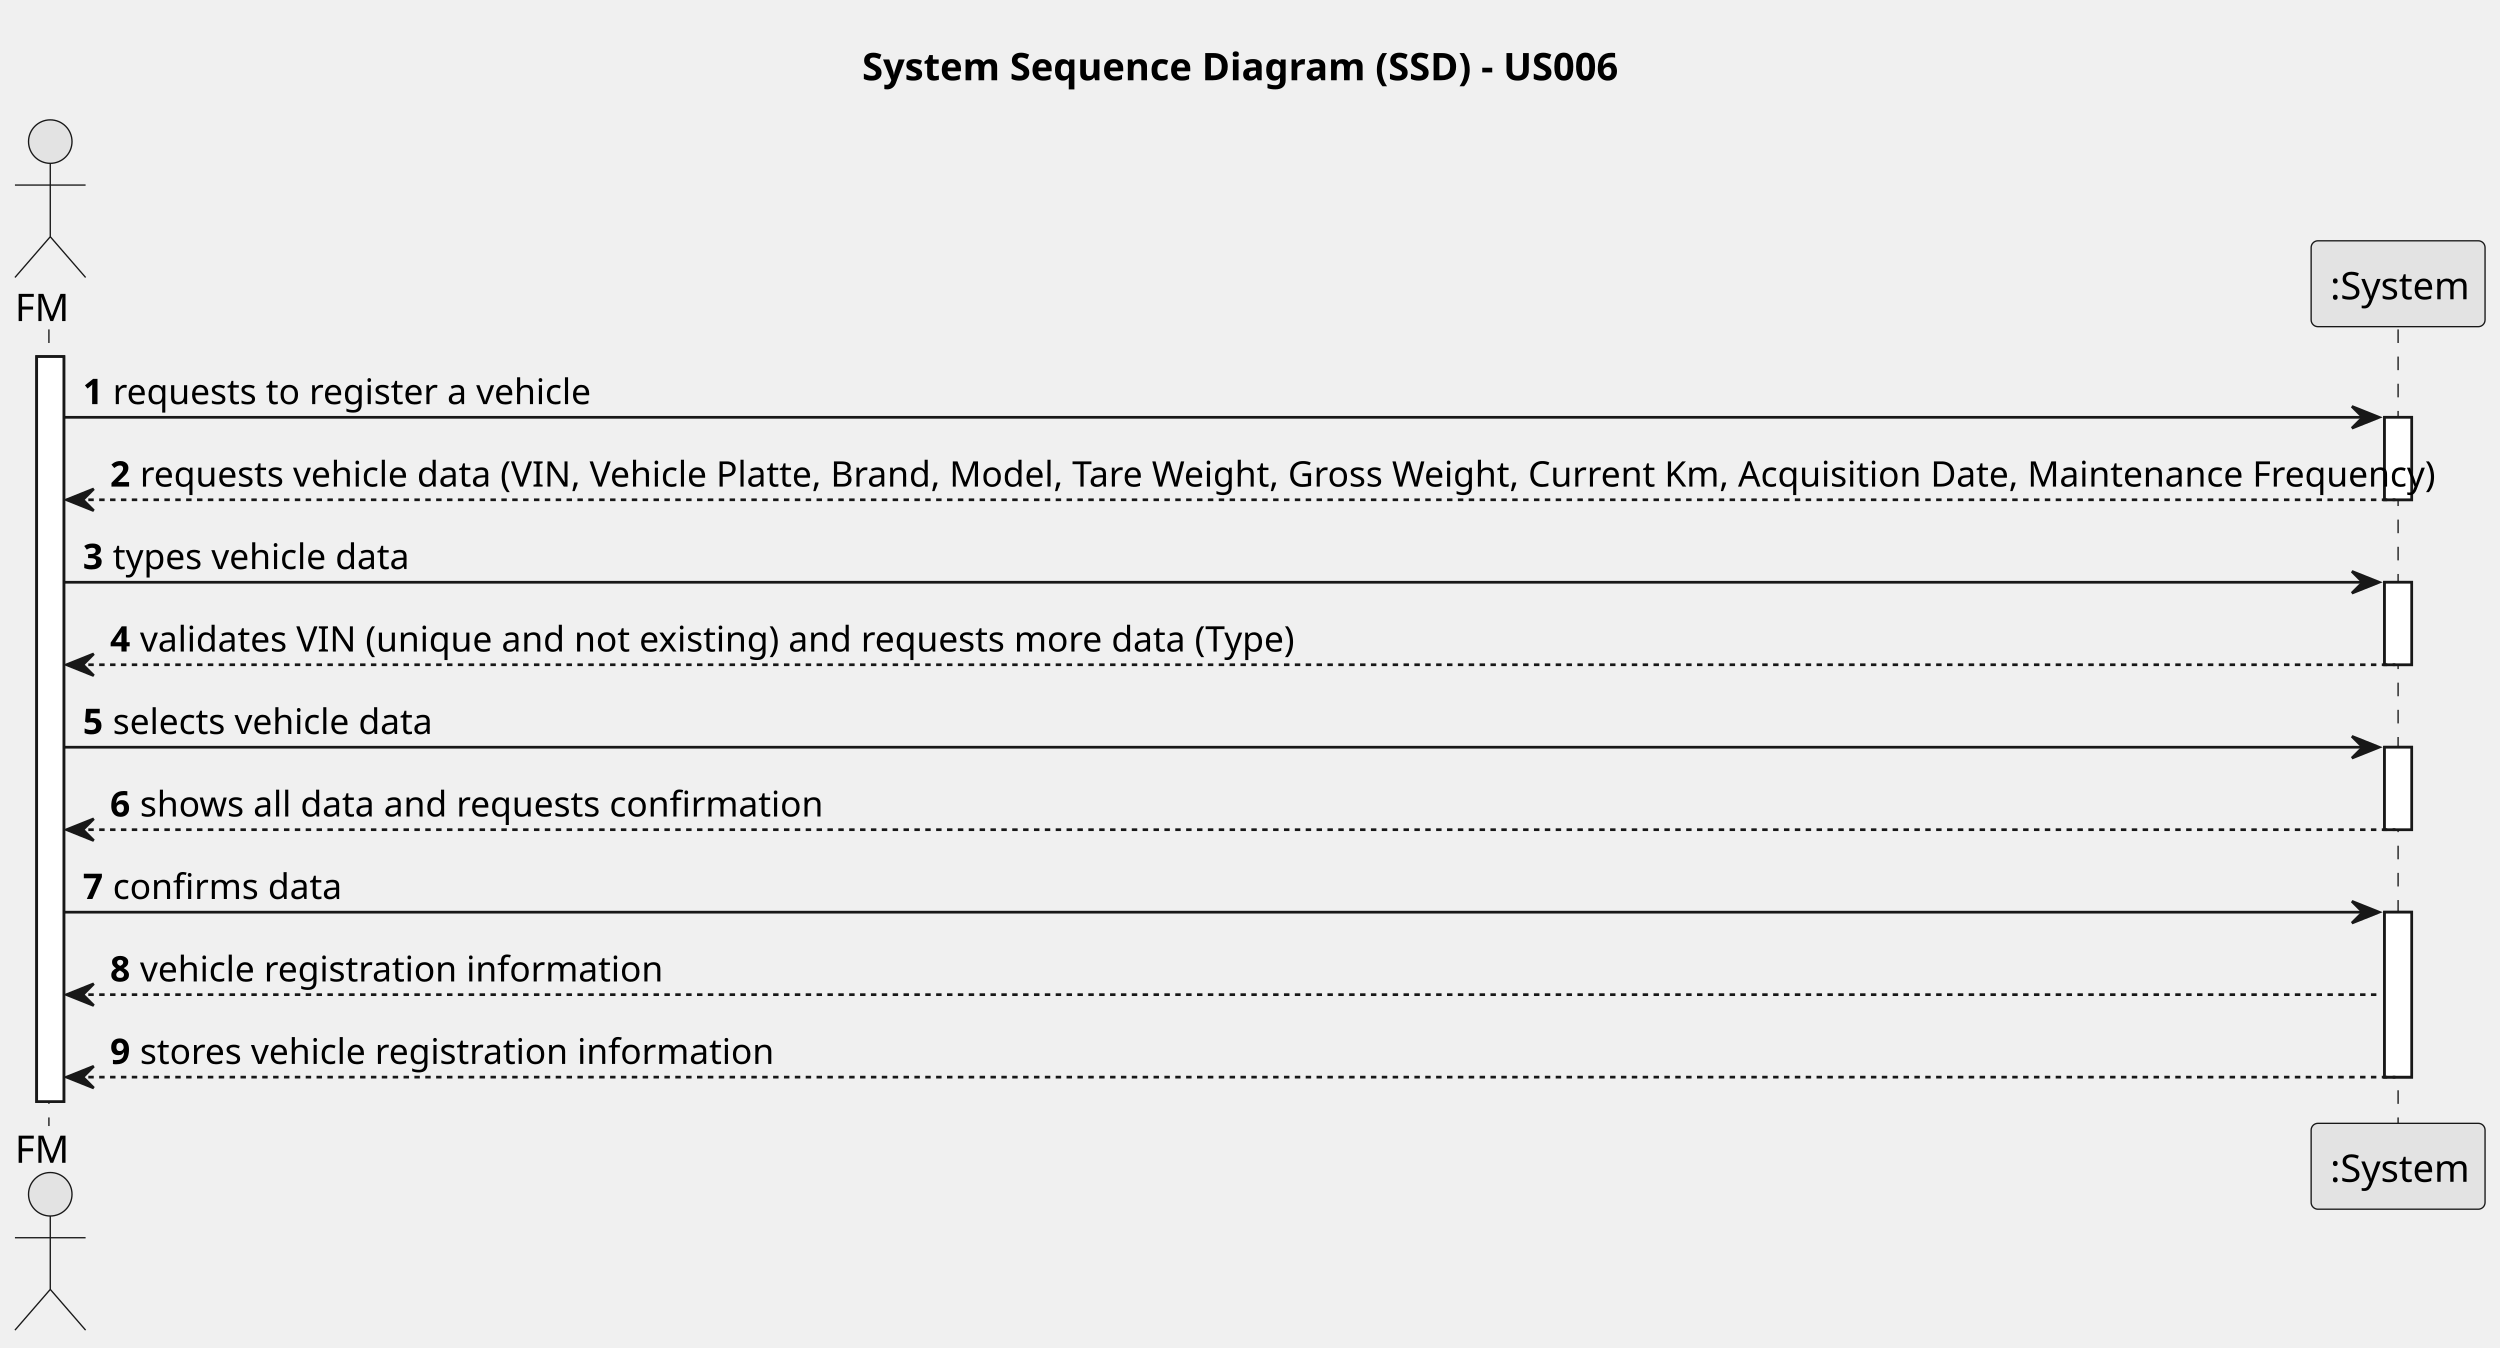
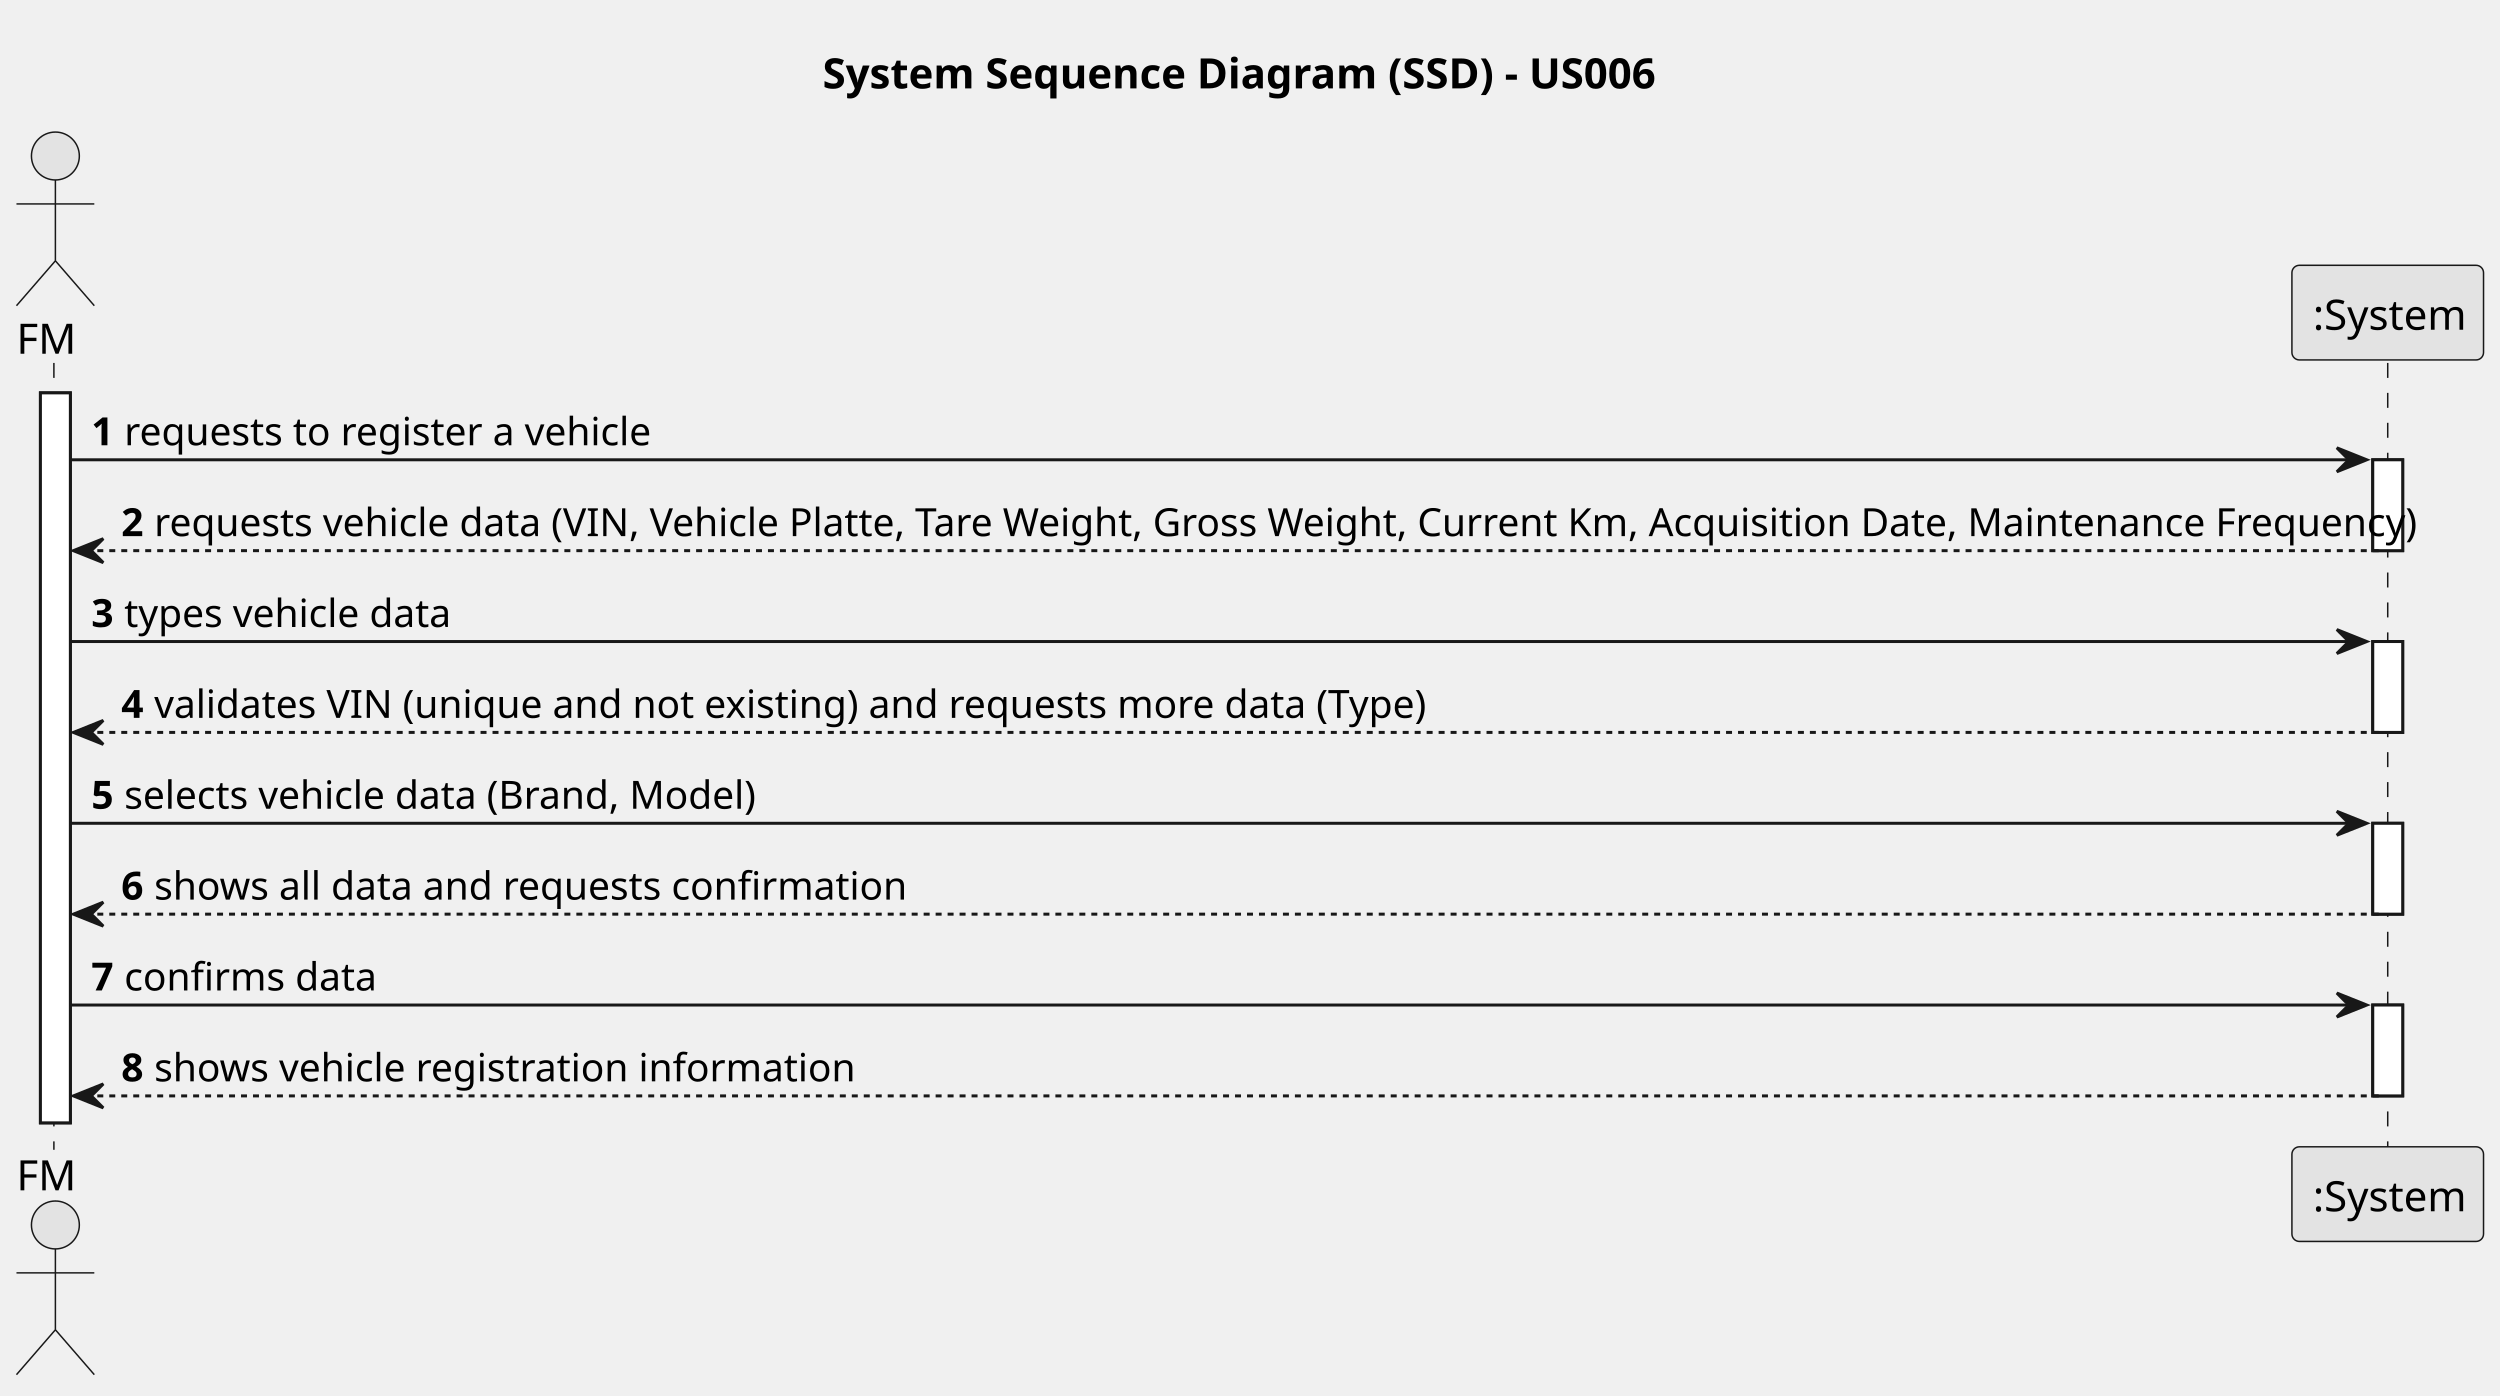
- <svg xmlns="http://www.w3.org/2000/svg" contentStyleType="text/css" height="496px" preserveAspectRatio="none" style="width:920px;height:496px;background:#FFFFFF;" version="1.1" viewBox="0 0 920 496" width="920px" zoomAndPan="magnify">
+ <svg xmlns="http://www.w3.org/2000/svg" contentStyleType="text/css" height="466px" preserveAspectRatio="none" style="width:835px;height:466px;background:#FFFFFF;" version="1.1" viewBox="0 0 835 466" width="835px" zoomAndPan="magnify">
  <defs />
  <g>
-     <text fill="#000000" font-family="sans-serif" font-size="14" font-weight="bold" lengthAdjust="spacing" textLength="284" x="317.25" y="29.533">System Sequence Diagram (SSD) - US006</text>
-     <rect fill="#FFFFFF" height="274.164" style="stroke:#181818;stroke-width:1.0;" width="10" x="13.5" y="131.219" />
-     <rect fill="#FFFFFF" height="30.352" style="stroke:#181818;stroke-width:1.0;" width="10" x="877.5" y="153.57" />
-     <rect fill="#FFFFFF" height="30.352" style="stroke:#181818;stroke-width:1.0;" width="10" x="877.5" y="214.273" />
-     <rect fill="#FFFFFF" height="30.352" style="stroke:#181818;stroke-width:1.0;" width="10" x="877.5" y="274.977" />
-     <rect fill="#FFFFFF" height="60.703" style="stroke:#181818;stroke-width:1.0;" width="10" x="877.5" y="335.68" />
-     <line style="stroke:#181818;stroke-width:0.5;stroke-dasharray:5.0,5.0;" x1="18" x2="18" y1="121.219" y2="414.383" />
-     <line style="stroke:#181818;stroke-width:0.5;stroke-dasharray:5.0,5.0;" x1="882.5" x2="882.5" y1="121.219" y2="414.383" />
+     <text fill="#000000" font-family="sans-serif" font-size="14" font-weight="bold" lengthAdjust="spacing" textLength="284" x="274.75" y="29.533">System Sequence Diagram (SSD) - US006</text>
+     <rect fill="#FFFFFF" height="243.812" style="stroke:#181818;stroke-width:1.0;" width="10" x="13.5" y="131.219" />
+     <rect fill="#FFFFFF" height="30.352" style="stroke:#181818;stroke-width:1.0;" width="10" x="792.5" y="153.57" />
+     <rect fill="#FFFFFF" height="30.352" style="stroke:#181818;stroke-width:1.0;" width="10" x="792.5" y="214.273" />
+     <rect fill="#FFFFFF" height="30.352" style="stroke:#181818;stroke-width:1.0;" width="10" x="792.5" y="274.977" />
+     <rect fill="#FFFFFF" height="30.352" style="stroke:#181818;stroke-width:1.0;" width="10" x="792.5" y="335.68" />
+     <line style="stroke:#181818;stroke-width:0.5;stroke-dasharray:5.0,5.0;" x1="18" x2="18" y1="121.219" y2="384.031" />
+     <line style="stroke:#181818;stroke-width:0.5;stroke-dasharray:5.0,5.0;" x1="797.5" x2="797.5" y1="121.219" y2="384.031" />
    <text fill="#000000" font-family="sans-serif" font-size="14" lengthAdjust="spacing" textLength="20" x="5.5" y="118.143">FM</text>
    <ellipse cx="18.5" cy="52.109" fill="#E3E3E3" rx="8" ry="8" style="stroke:#181818;stroke-width:0.5;" />
    <path d="M18.5,60.109 L18.5,87.109 M5.5,68.109 L31.5,68.109 M18.5,87.109 L5.5,102.109 M18.5,87.109 L31.5,102.109 " fill="none" style="stroke:#181818;stroke-width:0.5;" />
-     <text fill="#000000" font-family="sans-serif" font-size="14" lengthAdjust="spacing" textLength="20" x="5.5" y="427.916">FM</text>
-     <ellipse cx="18.5" cy="439.492" fill="#E3E3E3" rx="8" ry="8" style="stroke:#181818;stroke-width:0.5;" />
-     <path d="M18.5,447.492 L18.5,474.492 M5.5,455.492 L31.5,455.492 M18.5,474.492 L5.5,489.492 M18.5,474.492 L31.5,489.492 " fill="none" style="stroke:#181818;stroke-width:0.5;" />
-     <rect fill="#E3E3E3" height="31.609" rx="2.5" ry="2.5" style="stroke:#181818;stroke-width:0.5;" width="64" x="850.5" y="88.609" />
-     <text fill="#000000" font-family="sans-serif" font-size="14" lengthAdjust="spacing" textLength="50" x="857.5" y="110.143">:System</text>
-     <rect fill="#E3E3E3" height="31.609" rx="2.5" ry="2.5" style="stroke:#181818;stroke-width:0.5;" width="64" x="850.5" y="413.383" />
-     <text fill="#000000" font-family="sans-serif" font-size="14" lengthAdjust="spacing" textLength="50" x="857.5" y="434.916">:System</text>
-     <rect fill="#FFFFFF" height="274.164" style="stroke:#181818;stroke-width:1.0;" width="10" x="13.5" y="131.219" />
-     <rect fill="#FFFFFF" height="30.352" style="stroke:#181818;stroke-width:1.0;" width="10" x="877.5" y="153.57" />
-     <rect fill="#FFFFFF" height="30.352" style="stroke:#181818;stroke-width:1.0;" width="10" x="877.5" y="214.273" />
-     <rect fill="#FFFFFF" height="30.352" style="stroke:#181818;stroke-width:1.0;" width="10" x="877.5" y="274.977" />
-     <rect fill="#FFFFFF" height="60.703" style="stroke:#181818;stroke-width:1.0;" width="10" x="877.5" y="335.68" />
-     <polygon fill="#181818" points="865.5,149.57,875.5,153.57,865.5,157.57,869.5,153.57" style="stroke:#181818;stroke-width:1.0;" />
-     <line style="stroke:#181818;stroke-width:1.0;" x1="23.5" x2="871.5" y1="153.57" y2="153.57" />
+     <text fill="#000000" font-family="sans-serif" font-size="14" lengthAdjust="spacing" textLength="20" x="5.5" y="397.565">FM</text>
+     <ellipse cx="18.5" cy="409.141" fill="#E3E3E3" rx="8" ry="8" style="stroke:#181818;stroke-width:0.5;" />
+     <path d="M18.5,417.141 L18.5,444.141 M5.5,425.141 L31.5,425.141 M18.5,444.141 L5.5,459.141 M18.5,444.141 L31.5,459.141 " fill="none" style="stroke:#181818;stroke-width:0.5;" />
+     <rect fill="#E3E3E3" height="31.609" rx="2.5" ry="2.5" style="stroke:#181818;stroke-width:0.5;" width="64" x="765.5" y="88.609" />
+     <text fill="#000000" font-family="sans-serif" font-size="14" lengthAdjust="spacing" textLength="50" x="772.5" y="110.143">:System</text>
+     <rect fill="#E3E3E3" height="31.609" rx="2.5" ry="2.5" style="stroke:#181818;stroke-width:0.5;" width="64" x="765.5" y="383.031" />
+     <text fill="#000000" font-family="sans-serif" font-size="14" lengthAdjust="spacing" textLength="50" x="772.5" y="404.565">:System</text>
+     <rect fill="#FFFFFF" height="243.812" style="stroke:#181818;stroke-width:1.0;" width="10" x="13.5" y="131.219" />
+     <rect fill="#FFFFFF" height="30.352" style="stroke:#181818;stroke-width:1.0;" width="10" x="792.5" y="153.57" />
+     <rect fill="#FFFFFF" height="30.352" style="stroke:#181818;stroke-width:1.0;" width="10" x="792.5" y="214.273" />
+     <rect fill="#FFFFFF" height="30.352" style="stroke:#181818;stroke-width:1.0;" width="10" x="792.5" y="274.977" />
+     <rect fill="#FFFFFF" height="30.352" style="stroke:#181818;stroke-width:1.0;" width="10" x="792.5" y="335.68" />
+     <polygon fill="#181818" points="780.5,149.57,790.5,153.57,780.5,157.57,784.5,153.57" style="stroke:#181818;stroke-width:1.0;" />
+     <line style="stroke:#181818;stroke-width:1.0;" x1="23.5" x2="786.5" y1="153.57" y2="153.57" />
    <text fill="#000000" font-family="sans-serif" font-size="13" font-weight="bold" lengthAdjust="spacing" textLength="7" x="30.5" y="148.714">1</text>
    <text fill="#000000" font-family="sans-serif" font-size="13" lengthAdjust="spacing" textLength="166" x="41.5" y="148.714">requests to register a vehicle</text>
    <polygon fill="#181818" points="34.5,179.922,24.5,183.922,34.5,187.922,30.5,183.922" style="stroke:#181818;stroke-width:1.0;" />
-     <line style="stroke:#181818;stroke-width:1.0;stroke-dasharray:2.0,2.0;" x1="28.5" x2="881.5" y1="183.922" y2="183.922" />
+     <line style="stroke:#181818;stroke-width:1.0;stroke-dasharray:2.0,2.0;" x1="28.5" x2="796.5" y1="183.922" y2="183.922" />
    <text fill="#000000" font-family="sans-serif" font-size="13" font-weight="bold" lengthAdjust="spacing" textLength="7" x="40.5" y="179.065">2</text>
-     <text fill="#000000" font-family="sans-serif" font-size="13" lengthAdjust="spacing" textLength="819" x="51.5" y="179.065">requests vehicle data (VIN, Vehicle Platte, Brand, Model, Tare Weight, Gross Weight, Current Km, Acquisition Date, Maintenance Frequency)</text>
-     <polygon fill="#181818" points="865.5,210.273,875.5,214.273,865.5,218.273,869.5,214.273" style="stroke:#181818;stroke-width:1.0;" />
-     <line style="stroke:#181818;stroke-width:1.0;" x1="23.5" x2="871.5" y1="214.273" y2="214.273" />
+     <text fill="#000000" font-family="sans-serif" font-size="13" lengthAdjust="spacing" textLength="734" x="51.5" y="179.065">requests vehicle data (VIN, Vehicle Platte, Tare Weight, Gross Weight, Current Km, Acquisition Date, Maintenance Frequency)</text>
+     <polygon fill="#181818" points="780.5,210.273,790.5,214.273,780.5,218.273,784.5,214.273" style="stroke:#181818;stroke-width:1.0;" />
+     <line style="stroke:#181818;stroke-width:1.0;" x1="23.5" x2="786.5" y1="214.273" y2="214.273" />
    <text fill="#000000" font-family="sans-serif" font-size="13" font-weight="bold" lengthAdjust="spacing" textLength="7" x="30.5" y="209.417">3</text>
    <text fill="#000000" font-family="sans-serif" font-size="13" lengthAdjust="spacing" textLength="104" x="41.5" y="209.417">types vehicle data</text>
    <polygon fill="#181818" points="34.5,240.625,24.5,244.625,34.5,248.625,30.5,244.625" style="stroke:#181818;stroke-width:1.0;" />
-     <line style="stroke:#181818;stroke-width:1.0;stroke-dasharray:2.0,2.0;" x1="28.5" x2="881.5" y1="244.625" y2="244.625" />
+     <line style="stroke:#181818;stroke-width:1.0;stroke-dasharray:2.0,2.0;" x1="28.5" x2="796.5" y1="244.625" y2="244.625" />
    <text fill="#000000" font-family="sans-serif" font-size="13" font-weight="bold" lengthAdjust="spacing" textLength="7" x="40.5" y="239.769">4</text>
    <text fill="#000000" font-family="sans-serif" font-size="13" lengthAdjust="spacing" textLength="402" x="51.5" y="239.769">validates VIN (unique and not existing) and requests more data (Type)</text>
-     <polygon fill="#181818" points="865.5,270.977,875.5,274.977,865.5,278.977,869.5,274.977" style="stroke:#181818;stroke-width:1.0;" />
-     <line style="stroke:#181818;stroke-width:1.0;" x1="23.5" x2="871.5" y1="274.977" y2="274.977" />
+     <polygon fill="#181818" points="780.5,270.977,790.5,274.977,780.5,278.977,784.5,274.977" style="stroke:#181818;stroke-width:1.0;" />
+     <line style="stroke:#181818;stroke-width:1.0;" x1="23.5" x2="786.5" y1="274.977" y2="274.977" />
    <text fill="#000000" font-family="sans-serif" font-size="13" font-weight="bold" lengthAdjust="spacing" textLength="7" x="30.5" y="270.12">5</text>
-     <text fill="#000000" font-family="sans-serif" font-size="13" lengthAdjust="spacing" textLength="114" x="41.5" y="270.12">selects vehicle data</text>
+     <text fill="#000000" font-family="sans-serif" font-size="13" lengthAdjust="spacing" textLength="203" x="41.5" y="270.12">selects vehicle data (Brand, Model)</text>
    <polygon fill="#181818" points="34.5,301.328,24.5,305.328,34.5,309.328,30.5,305.328" style="stroke:#181818;stroke-width:1.0;" />
-     <line style="stroke:#181818;stroke-width:1.0;stroke-dasharray:2.0,2.0;" x1="28.5" x2="881.5" y1="305.328" y2="305.328" />
+     <line style="stroke:#181818;stroke-width:1.0;stroke-dasharray:2.0,2.0;" x1="28.5" x2="796.5" y1="305.328" y2="305.328" />
    <text fill="#000000" font-family="sans-serif" font-size="13" font-weight="bold" lengthAdjust="spacing" textLength="7" x="40.5" y="300.472">6</text>
    <text fill="#000000" font-family="sans-serif" font-size="13" lengthAdjust="spacing" textLength="236" x="51.5" y="300.472">shows all data and requests confirmation</text>
-     <polygon fill="#181818" points="865.5,331.68,875.5,335.68,865.5,339.68,869.5,335.68" style="stroke:#181818;stroke-width:1.0;" />
-     <line style="stroke:#181818;stroke-width:1.0;" x1="23.5" x2="871.5" y1="335.68" y2="335.68" />
+     <polygon fill="#181818" points="780.5,331.68,790.5,335.68,780.5,339.68,784.5,335.68" style="stroke:#181818;stroke-width:1.0;" />
+     <line style="stroke:#181818;stroke-width:1.0;" x1="23.5" x2="786.5" y1="335.68" y2="335.68" />
    <text fill="#000000" font-family="sans-serif" font-size="13" font-weight="bold" lengthAdjust="spacing" textLength="7" x="30.5" y="330.823">7</text>
    <text fill="#000000" font-family="sans-serif" font-size="13" lengthAdjust="spacing" textLength="78" x="41.5" y="330.823">confirms data</text>
    <polygon fill="#181818" points="34.5,362.031,24.5,366.031,34.5,370.031,30.5,366.031" style="stroke:#181818;stroke-width:1.0;" />
-     <line style="stroke:#181818;stroke-width:1.0;stroke-dasharray:2.0,2.0;" x1="28.5" x2="876.5" y1="366.031" y2="366.031" />
+     <line style="stroke:#181818;stroke-width:1.0;stroke-dasharray:2.0,2.0;" x1="28.5" x2="796.5" y1="366.031" y2="366.031" />
    <text fill="#000000" font-family="sans-serif" font-size="13" font-weight="bold" lengthAdjust="spacing" textLength="7" x="40.5" y="361.175">8</text>
-     <text fill="#000000" font-family="sans-serif" font-size="13" lengthAdjust="spacing" textLength="174" x="51.5" y="361.175">vehicle registration information</text>
-     <polygon fill="#181818" points="34.5,392.383,24.5,396.383,34.5,400.383,30.5,396.383" style="stroke:#181818;stroke-width:1.0;" />
-     <line style="stroke:#181818;stroke-width:1.0;stroke-dasharray:2.0,2.0;" x1="28.5" x2="881.5" y1="396.383" y2="396.383" />
-     <text fill="#000000" font-family="sans-serif" font-size="13" font-weight="bold" lengthAdjust="spacing" textLength="7" x="40.5" y="391.526">9</text>
-     <text fill="#000000" font-family="sans-serif" font-size="13" lengthAdjust="spacing" textLength="214" x="51.5" y="391.526">stores vehicle registration information</text>
+     <text fill="#000000" font-family="sans-serif" font-size="13" lengthAdjust="spacing" textLength="215" x="51.5" y="361.175">shows vehicle registration information</text>
  </g>
</svg>
